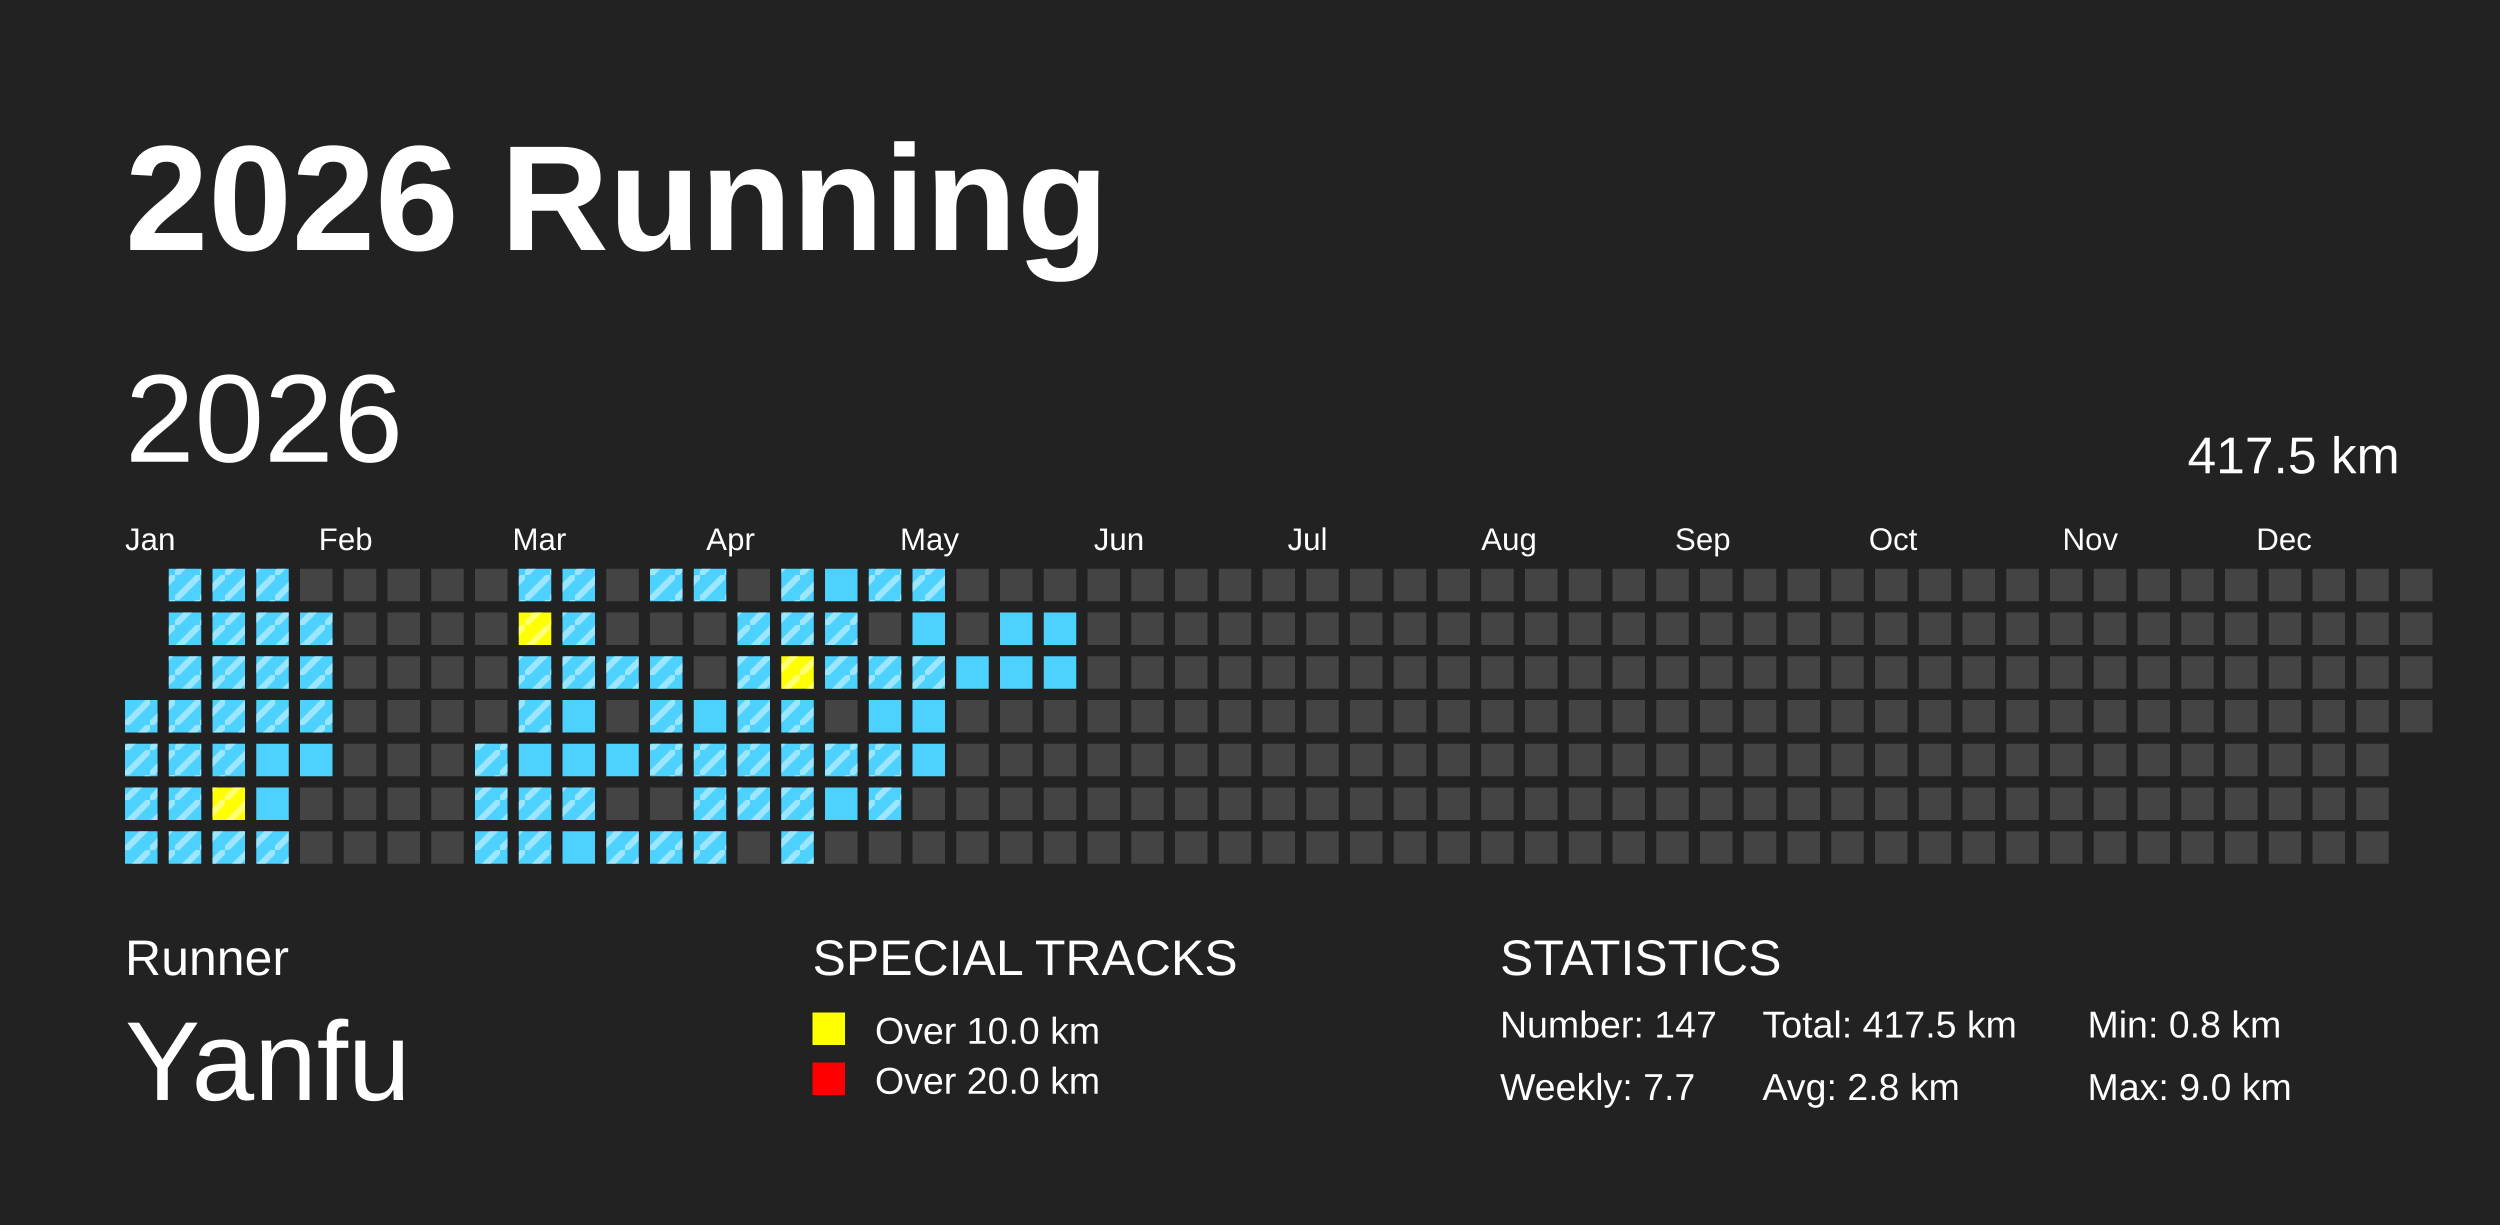
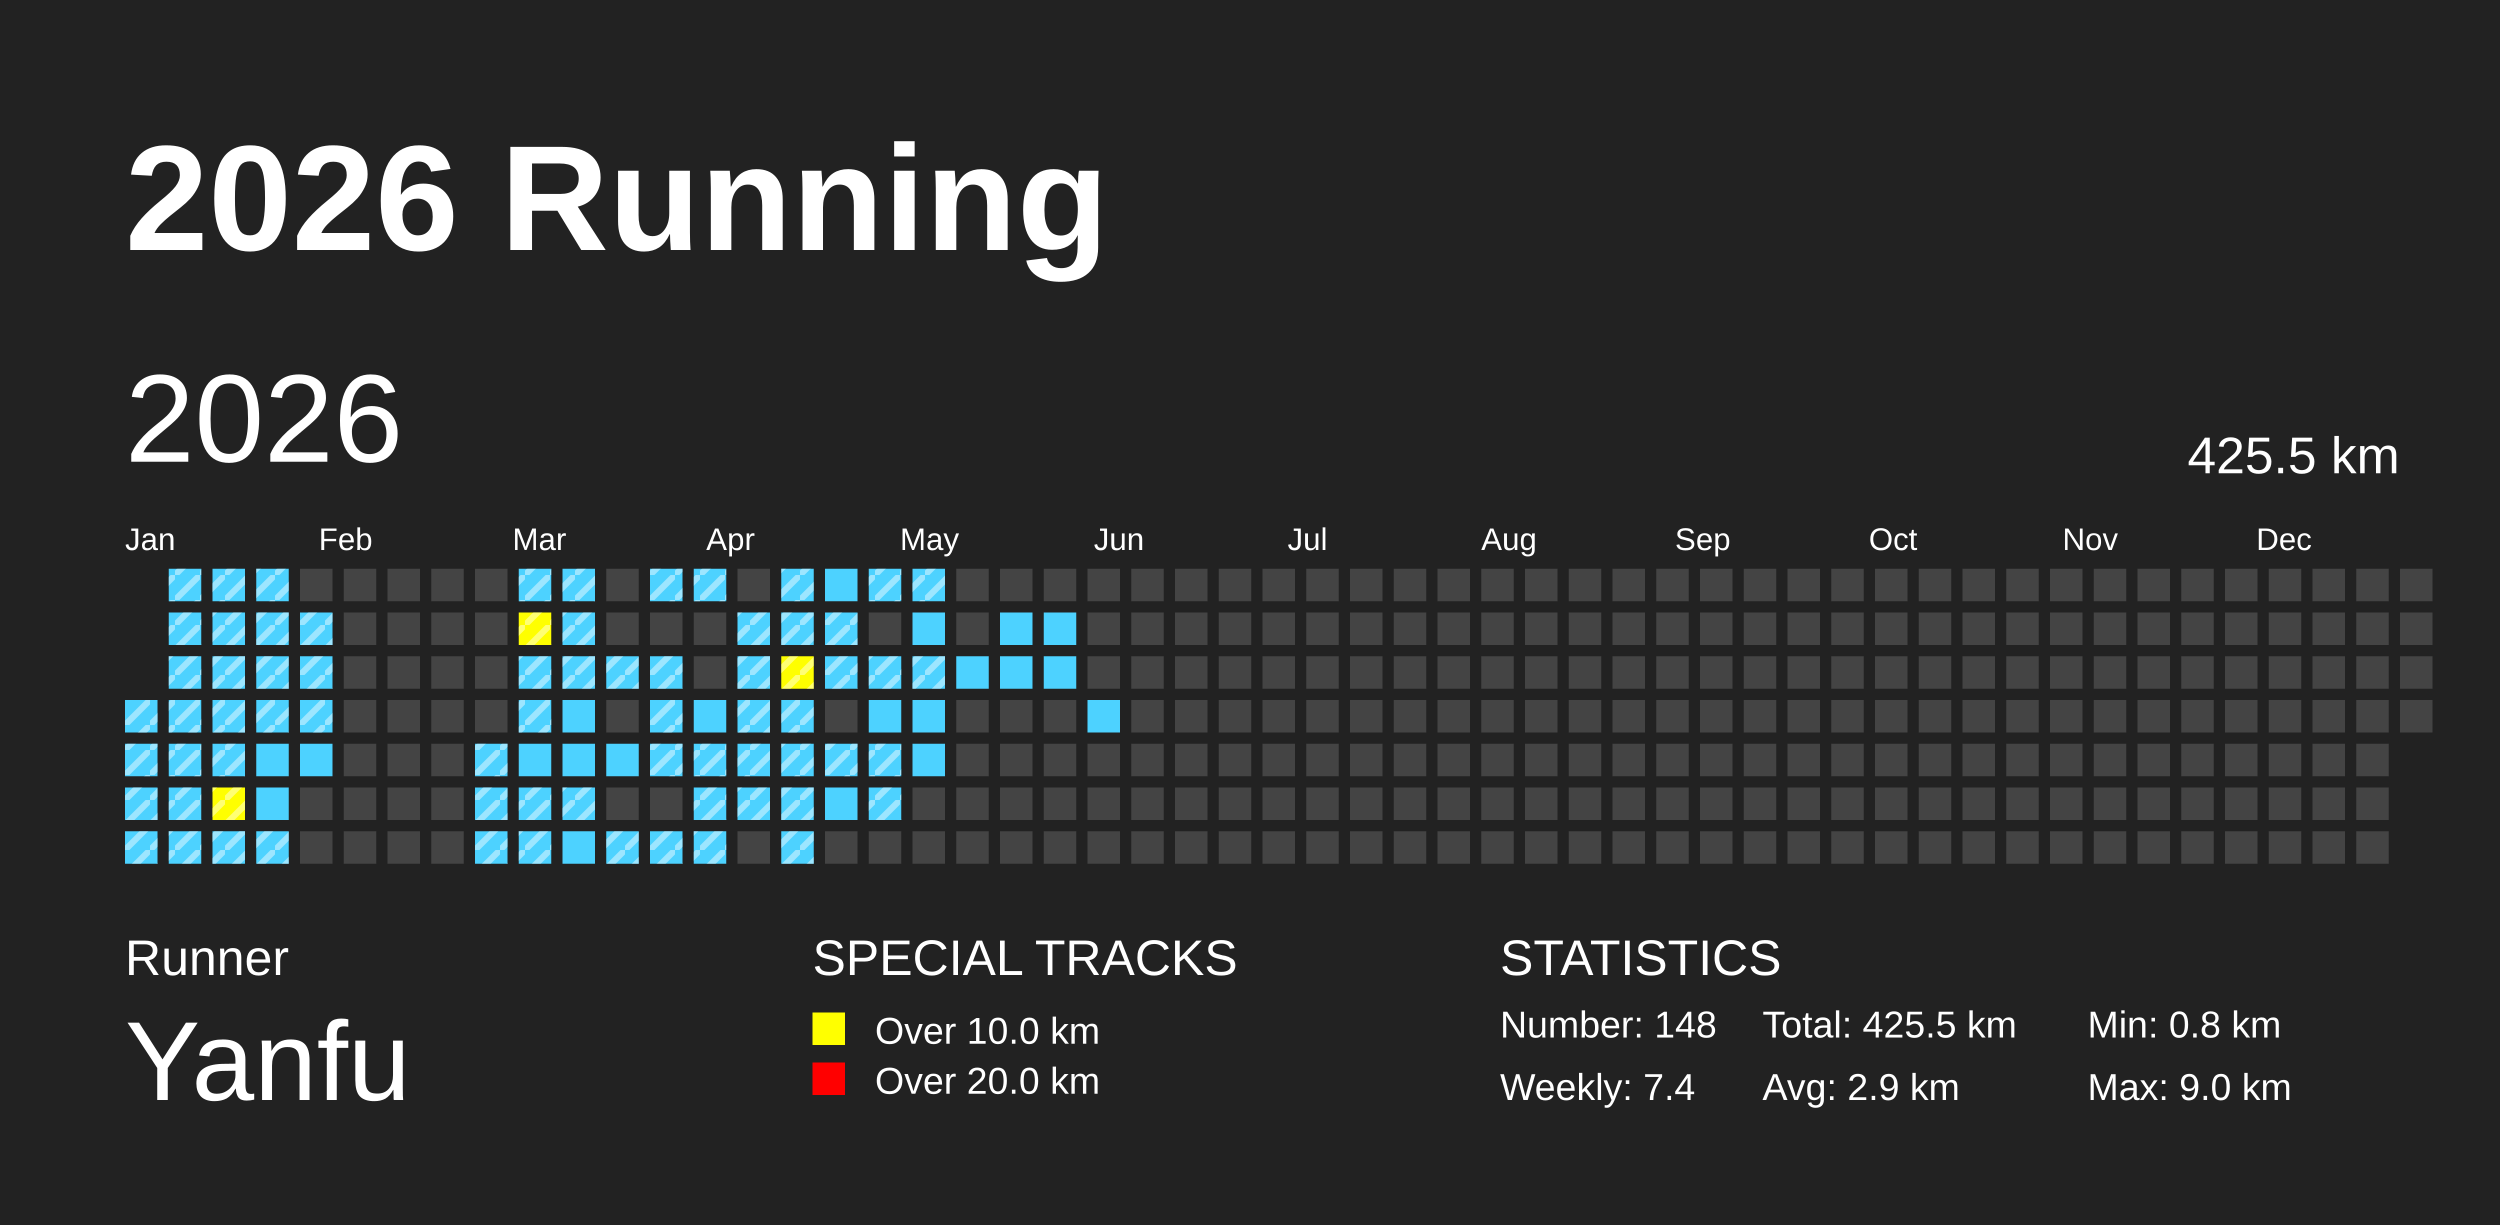
<svg xmlns="http://www.w3.org/2000/svg" baseProfile="full" height="98mm" version="1.1" viewBox="0,0,200,98" width="200mm">
  <defs>
    <pattern height="2" id="indoor-stripe" patternUnits="userSpaceOnUse" width="2">
      <line stroke="white" stroke-opacity="0.45" stroke-width="0.5" x1="0" x2="2" y1="2" y2="0" />
    </pattern>
  </defs>
  <rect fill="#222222" height="98" width="200" x="0" y="0" />
  <text fill="#FFFFFF" style="font-size:12px; font-family:Arial; font-weight:bold;" x="10" y="20">2026 Running</text>
  <text fill="#FFFFFF" style="font-size:4px; font-family:Arial" x="10" y="78">Runner</text>
  <text fill="#FFFFFF" style="font-size:9px; font-family:Arial" x="10" y="88">Yanfu</text>
  <text fill="#FFFFFF" style="font-size:4px; font-family:Arial" x="65" y="78">SPECIAL TRACKS</text>
  <rect fill="yellow" height="2.6" width="2.6" x="65" y="81" />
  <text fill="#FFFFFF" style="font-size:3px; font-family:Arial" x="70" y="83.5">Over 10.0 km</text>
  <rect fill="red" height="2.6" width="2.6" x="65" y="85" />
  <text fill="#FFFFFF" style="font-size:3px; font-family:Arial" x="70" y="87.5">Over 20.0 km</text>
  <text fill="#FFFFFF" style="font-size:4px; font-family:Arial" x="120" y="78">STATISTICS</text>
-   <text fill="#FFFFFF" style="font-size:3px; font-family:Arial" x="120" y="83">Number: 147</text>
-   <text fill="#FFFFFF" style="font-size:3px; font-family:Arial" x="120" y="88">Weekly: 7.7</text>
-   <text fill="#FFFFFF" style="font-size:3px; font-family:Arial" x="141" y="83">Total: 417.5 km</text>
-   <text fill="#FFFFFF" style="font-size:3px; font-family:Arial" x="141" y="88">Avg: 2.8 km</text>
+   <text fill="#FFFFFF" style="font-size:3px; font-family:Arial" x="120" y="83">Number: 148</text>
+   <text fill="#FFFFFF" style="font-size:3px; font-family:Arial" x="120" y="88">Weekly: 7.4</text>
+   <text fill="#FFFFFF" style="font-size:3px; font-family:Arial" x="141" y="83">Total: 425.5 km</text>
+   <text fill="#FFFFFF" style="font-size:3px; font-family:Arial" x="141" y="88">Avg: 2.9 km</text>
  <text fill="#FFFFFF" style="font-size:3px; font-family:Arial" x="167" y="83">Min: 0.8 km</text>
  <text fill="#FFFFFF" style="font-size:3px; font-family:Arial" x="167" y="88">Max: 9.0 km</text>
  <text dominant-baseline="hanging" fill="#FFFFFF" style="font-size:10.0px; font-family:Arial;" x="10" y="30">2026</text>
-   <text dominant-baseline="hanging" fill="#FFFFFF" style="font-size:4.125px; font-family:Arial;" x="175" y="35">417.5 km</text>
+   <text dominant-baseline="hanging" fill="#FFFFFF" style="font-size:4.125px; font-family:Arial;" x="175" y="35">425.5 km</text>
  <text fill="#FFFFFF" style="font-size:2.5px; font-family:Arial" x="10.0" y="44">Jan</text>
  <text fill="#FFFFFF" style="font-size:2.5px; font-family:Arial" x="25.5" y="44">Feb</text>
  <text fill="#FFFFFF" style="font-size:2.5px; font-family:Arial" x="41.0" y="44">Mar</text>
  <text fill="#FFFFFF" style="font-size:2.5px; font-family:Arial" x="56.5" y="44">Apr</text>
  <text fill="#FFFFFF" style="font-size:2.5px; font-family:Arial" x="72.0" y="44">May</text>
  <text fill="#FFFFFF" style="font-size:2.5px; font-family:Arial" x="87.5" y="44">Jun</text>
  <text fill="#FFFFFF" style="font-size:2.5px; font-family:Arial" x="103.0" y="44">Jul</text>
  <text fill="#FFFFFF" style="font-size:2.5px; font-family:Arial" x="118.5" y="44">Aug</text>
  <text fill="#FFFFFF" style="font-size:2.5px; font-family:Arial" x="134.0" y="44">Sep</text>
  <text fill="#FFFFFF" style="font-size:2.5px; font-family:Arial" x="149.5" y="44">Oct</text>
  <text fill="#FFFFFF" style="font-size:2.5px; font-family:Arial" x="165.0" y="44">Nov</text>
  <text fill="#FFFFFF" style="font-size:2.5px; font-family:Arial" x="180.5" y="44">Dec</text>
  <rect fill="#4DD2FF" height="2.6" width="2.6" x="10.0" y="56.0" />
  <rect fill="url(#indoor-stripe)" height="2.6" width="2.6" x="10.0" y="56.0" />
  <rect fill="#4DD2FF" height="2.6" width="2.6" x="10.0" y="59.5" />
  <rect fill="url(#indoor-stripe)" height="2.6" width="2.6" x="10.0" y="59.5" />
  <rect fill="#4DD2FF" height="2.6" width="2.6" x="10.0" y="63.0" />
  <rect fill="url(#indoor-stripe)" height="2.6" width="2.6" x="10.0" y="63.0" />
  <rect fill="#4DD2FF" height="2.6" width="2.6" x="10.0" y="66.5" />
  <rect fill="url(#indoor-stripe)" height="2.6" width="2.6" x="10.0" y="66.5" />
  <rect fill="#4DD2FF" height="2.6" width="2.6" x="13.5" y="45.5" />
  <rect fill="url(#indoor-stripe)" height="2.6" width="2.6" x="13.5" y="45.5" />
  <rect fill="#4DD2FF" height="2.6" width="2.6" x="13.5" y="49.0" />
  <rect fill="url(#indoor-stripe)" height="2.6" width="2.6" x="13.5" y="49.0" />
  <rect fill="#4DD2FF" height="2.6" width="2.6" x="13.5" y="52.5" />
  <rect fill="url(#indoor-stripe)" height="2.6" width="2.6" x="13.5" y="52.5" />
  <rect fill="#4DD2FF" height="2.6" width="2.6" x="13.5" y="56.0" />
  <rect fill="url(#indoor-stripe)" height="2.6" width="2.6" x="13.5" y="56.0" />
  <rect fill="#4DD2FF" height="2.6" width="2.6" x="13.5" y="59.5" />
  <rect fill="url(#indoor-stripe)" height="2.6" width="2.6" x="13.5" y="59.5" />
  <rect fill="#4DD2FF" height="2.6" width="2.6" x="13.5" y="63.0" />
  <rect fill="url(#indoor-stripe)" height="2.6" width="2.6" x="13.5" y="63.0" />
  <rect fill="#4DD2FF" height="2.6" width="2.6" x="13.5" y="66.5" />
  <rect fill="url(#indoor-stripe)" height="2.6" width="2.6" x="13.5" y="66.5" />
  <rect fill="#4DD2FF" height="2.6" width="2.6" x="17.0" y="45.5" />
  <rect fill="url(#indoor-stripe)" height="2.6" width="2.6" x="17.0" y="45.5" />
  <rect fill="#4DD2FF" height="2.6" width="2.6" x="17.0" y="49.0" />
  <rect fill="url(#indoor-stripe)" height="2.6" width="2.6" x="17.0" y="49.0" />
  <rect fill="#4DD2FF" height="2.6" width="2.6" x="17.0" y="52.5" />
  <rect fill="url(#indoor-stripe)" height="2.6" width="2.6" x="17.0" y="52.5" />
  <rect fill="#4DD2FF" height="2.6" width="2.6" x="17.0" y="56.0" />
  <rect fill="url(#indoor-stripe)" height="2.6" width="2.6" x="17.0" y="56.0" />
  <rect fill="#4DD2FF" height="2.6" width="2.6" x="17.0" y="59.5" />
  <rect fill="url(#indoor-stripe)" height="2.6" width="2.6" x="17.0" y="59.5" />
  <rect fill="yellow" height="2.6" width="2.6" x="17.0" y="63.0" />
  <rect fill="url(#indoor-stripe)" height="2.6" width="2.6" x="17.0" y="63.0" />
  <rect fill="#4DD2FF" height="2.6" width="2.6" x="17.0" y="66.5" />
  <rect fill="url(#indoor-stripe)" height="2.6" width="2.6" x="17.0" y="66.5" />
  <rect fill="#4DD2FF" height="2.6" width="2.6" x="20.5" y="45.5" />
  <rect fill="url(#indoor-stripe)" height="2.6" width="2.6" x="20.5" y="45.5" />
  <rect fill="#4DD2FF" height="2.6" width="2.6" x="20.5" y="49.0" />
  <rect fill="url(#indoor-stripe)" height="2.6" width="2.6" x="20.5" y="49.0" />
  <rect fill="#4DD2FF" height="2.6" width="2.6" x="20.5" y="52.5" />
  <rect fill="url(#indoor-stripe)" height="2.6" width="2.6" x="20.5" y="52.5" />
  <rect fill="#4DD2FF" height="2.6" width="2.6" x="20.5" y="56.0" />
  <rect fill="url(#indoor-stripe)" height="2.6" width="2.6" x="20.5" y="56.0" />
  <rect fill="#4DD2FF" height="2.6" width="2.6" x="20.5" y="59.5" />
  <rect fill="#4DD2FF" height="2.6" width="2.6" x="20.5" y="63.0" />
  <rect fill="#4DD2FF" height="2.6" width="2.6" x="20.5" y="66.5" />
  <rect fill="url(#indoor-stripe)" height="2.6" width="2.6" x="20.5" y="66.5" />
  <rect fill="#444444" height="2.6" width="2.6" x="24.0" y="45.5" />
  <rect fill="#4DD2FF" height="2.6" width="2.6" x="24.0" y="49.0" />
  <rect fill="url(#indoor-stripe)" height="2.6" width="2.6" x="24.0" y="49.0" />
  <rect fill="#4DD2FF" height="2.6" width="2.6" x="24.0" y="52.5" />
  <rect fill="url(#indoor-stripe)" height="2.6" width="2.6" x="24.0" y="52.5" />
  <rect fill="#4DD2FF" height="2.6" width="2.6" x="24.0" y="56.0" />
  <rect fill="url(#indoor-stripe)" height="2.6" width="2.6" x="24.0" y="56.0" />
  <rect fill="#4DD2FF" height="2.6" width="2.6" x="24.0" y="59.5" />
  <rect fill="#444444" height="2.6" width="2.6" x="24.0" y="63.0" />
  <rect fill="#444444" height="2.6" width="2.6" x="24.0" y="66.5" />
  <rect fill="#444444" height="2.6" width="2.6" x="27.5" y="45.5" />
  <rect fill="#444444" height="2.6" width="2.6" x="27.5" y="49.0" />
  <rect fill="#444444" height="2.6" width="2.6" x="27.5" y="52.5" />
  <rect fill="#444444" height="2.6" width="2.6" x="27.5" y="56.0" />
  <rect fill="#444444" height="2.6" width="2.6" x="27.5" y="59.5" />
  <rect fill="#444444" height="2.6" width="2.6" x="27.5" y="63.0" />
  <rect fill="#444444" height="2.6" width="2.6" x="27.5" y="66.5" />
  <rect fill="#444444" height="2.6" width="2.6" x="31.0" y="45.5" />
  <rect fill="#444444" height="2.6" width="2.6" x="31.0" y="49.0" />
  <rect fill="#444444" height="2.6" width="2.6" x="31.0" y="52.5" />
  <rect fill="#444444" height="2.6" width="2.6" x="31.0" y="56.0" />
  <rect fill="#444444" height="2.6" width="2.6" x="31.0" y="59.5" />
  <rect fill="#444444" height="2.6" width="2.6" x="31.0" y="63.0" />
  <rect fill="#444444" height="2.6" width="2.6" x="31.0" y="66.5" />
  <rect fill="#444444" height="2.6" width="2.6" x="34.5" y="45.5" />
  <rect fill="#444444" height="2.6" width="2.6" x="34.5" y="49.0" />
  <rect fill="#444444" height="2.6" width="2.6" x="34.5" y="52.5" />
  <rect fill="#444444" height="2.6" width="2.6" x="34.5" y="56.0" />
  <rect fill="#444444" height="2.6" width="2.6" x="34.5" y="59.5" />
  <rect fill="#444444" height="2.6" width="2.6" x="34.5" y="63.0" />
  <rect fill="#444444" height="2.6" width="2.6" x="34.5" y="66.5" />
  <rect fill="#444444" height="2.6" width="2.6" x="38.0" y="45.5" />
  <rect fill="#444444" height="2.6" width="2.6" x="38.0" y="49.0" />
  <rect fill="#444444" height="2.6" width="2.6" x="38.0" y="52.5" />
  <rect fill="#444444" height="2.6" width="2.6" x="38.0" y="56.0" />
  <rect fill="#4DD2FF" height="2.6" width="2.6" x="38.0" y="59.5" />
  <rect fill="url(#indoor-stripe)" height="2.6" width="2.6" x="38.0" y="59.5" />
  <rect fill="#4DD2FF" height="2.6" width="2.6" x="38.0" y="63.0" />
  <rect fill="url(#indoor-stripe)" height="2.6" width="2.6" x="38.0" y="63.0" />
  <rect fill="#4DD2FF" height="2.6" width="2.6" x="38.0" y="66.5" />
  <rect fill="url(#indoor-stripe)" height="2.6" width="2.6" x="38.0" y="66.5" />
  <rect fill="#4DD2FF" height="2.6" width="2.6" x="41.5" y="45.5" />
  <rect fill="url(#indoor-stripe)" height="2.6" width="2.6" x="41.5" y="45.5" />
  <rect fill="yellow" height="2.6" width="2.6" x="41.5" y="49.0" />
  <rect fill="url(#indoor-stripe)" height="2.6" width="2.6" x="41.5" y="49.0" />
  <rect fill="#4DD2FF" height="2.6" width="2.6" x="41.5" y="52.5" />
  <rect fill="url(#indoor-stripe)" height="2.6" width="2.6" x="41.5" y="52.5" />
  <rect fill="#4DD2FF" height="2.6" width="2.6" x="41.5" y="56.0" />
  <rect fill="url(#indoor-stripe)" height="2.6" width="2.6" x="41.5" y="56.0" />
  <rect fill="#4DD2FF" height="2.6" width="2.6" x="41.5" y="59.5" />
  <rect fill="#4DD2FF" height="2.6" width="2.6" x="41.5" y="63.0" />
  <rect fill="url(#indoor-stripe)" height="2.6" width="2.6" x="41.5" y="63.0" />
  <rect fill="#4DD2FF" height="2.6" width="2.6" x="41.5" y="66.5" />
  <rect fill="url(#indoor-stripe)" height="2.6" width="2.6" x="41.5" y="66.5" />
  <rect fill="#4DD2FF" height="2.6" width="2.6" x="45.0" y="45.5" />
  <rect fill="url(#indoor-stripe)" height="2.6" width="2.6" x="45.0" y="45.5" />
  <rect fill="#4DD2FF" height="2.6" width="2.6" x="45.0" y="49.0" />
  <rect fill="url(#indoor-stripe)" height="2.6" width="2.6" x="45.0" y="49.0" />
  <rect fill="#4DD2FF" height="2.6" width="2.6" x="45.0" y="52.5" />
  <rect fill="url(#indoor-stripe)" height="2.6" width="2.6" x="45.0" y="52.5" />
  <rect fill="#4DD2FF" height="2.6" width="2.6" x="45.0" y="56.0" />
  <rect fill="#4DD2FF" height="2.6" width="2.6" x="45.0" y="59.5" />
  <rect fill="#4DD2FF" height="2.6" width="2.6" x="45.0" y="63.0" />
  <rect fill="url(#indoor-stripe)" height="2.6" width="2.6" x="45.0" y="63.0" />
  <rect fill="#4DD2FF" height="2.6" width="2.6" x="45.0" y="66.5" />
  <rect fill="#444444" height="2.6" width="2.6" x="48.5" y="45.5" />
  <rect fill="#444444" height="2.6" width="2.6" x="48.5" y="49.0" />
  <rect fill="#4DD2FF" height="2.6" width="2.6" x="48.5" y="52.5" />
  <rect fill="url(#indoor-stripe)" height="2.6" width="2.6" x="48.5" y="52.5" />
  <rect fill="#444444" height="2.6" width="2.6" x="48.5" y="56.0" />
  <rect fill="#4DD2FF" height="2.6" width="2.6" x="48.5" y="59.5" />
  <rect fill="#444444" height="2.6" width="2.6" x="48.5" y="63.0" />
  <rect fill="#4DD2FF" height="2.6" width="2.6" x="48.5" y="66.5" />
  <rect fill="url(#indoor-stripe)" height="2.6" width="2.6" x="48.5" y="66.5" />
  <rect fill="#4DD2FF" height="2.6" width="2.6" x="52.0" y="45.5" />
  <rect fill="url(#indoor-stripe)" height="2.6" width="2.6" x="52.0" y="45.5" />
  <rect fill="#444444" height="2.6" width="2.6" x="52.0" y="49.0" />
  <rect fill="#4DD2FF" height="2.6" width="2.6" x="52.0" y="52.5" />
  <rect fill="url(#indoor-stripe)" height="2.6" width="2.6" x="52.0" y="52.5" />
  <rect fill="#4DD2FF" height="2.6" width="2.6" x="52.0" y="56.0" />
  <rect fill="url(#indoor-stripe)" height="2.6" width="2.6" x="52.0" y="56.0" />
  <rect fill="#4DD2FF" height="2.6" width="2.6" x="52.0" y="59.5" />
  <rect fill="url(#indoor-stripe)" height="2.6" width="2.6" x="52.0" y="59.5" />
  <rect fill="#444444" height="2.6" width="2.6" x="52.0" y="63.0" />
  <rect fill="#4DD2FF" height="2.6" width="2.6" x="52.0" y="66.5" />
  <rect fill="url(#indoor-stripe)" height="2.6" width="2.6" x="52.0" y="66.5" />
  <rect fill="#4DD2FF" height="2.6" width="2.6" x="55.5" y="45.5" />
  <rect fill="url(#indoor-stripe)" height="2.6" width="2.6" x="55.5" y="45.5" />
  <rect fill="#444444" height="2.6" width="2.6" x="55.5" y="49.0" />
  <rect fill="#444444" height="2.6" width="2.6" x="55.5" y="52.5" />
  <rect fill="#4DD2FF" height="2.6" width="2.6" x="55.5" y="56.0" />
  <rect fill="#4DD2FF" height="2.6" width="2.6" x="55.5" y="59.5" />
  <rect fill="url(#indoor-stripe)" height="2.6" width="2.6" x="55.5" y="59.5" />
  <rect fill="#4DD2FF" height="2.6" width="2.6" x="55.5" y="63.0" />
  <rect fill="url(#indoor-stripe)" height="2.6" width="2.6" x="55.5" y="63.0" />
  <rect fill="#4DD2FF" height="2.6" width="2.6" x="55.5" y="66.5" />
  <rect fill="url(#indoor-stripe)" height="2.6" width="2.6" x="55.5" y="66.5" />
  <rect fill="#444444" height="2.6" width="2.6" x="59.0" y="45.5" />
  <rect fill="#4DD2FF" height="2.6" width="2.6" x="59.0" y="49.0" />
  <rect fill="url(#indoor-stripe)" height="2.6" width="2.6" x="59.0" y="49.0" />
  <rect fill="#4DD2FF" height="2.6" width="2.6" x="59.0" y="52.5" />
  <rect fill="url(#indoor-stripe)" height="2.6" width="2.6" x="59.0" y="52.5" />
  <rect fill="#4DD2FF" height="2.6" width="2.6" x="59.0" y="56.0" />
  <rect fill="url(#indoor-stripe)" height="2.6" width="2.6" x="59.0" y="56.0" />
  <rect fill="#4DD2FF" height="2.6" width="2.6" x="59.0" y="59.5" />
  <rect fill="url(#indoor-stripe)" height="2.6" width="2.6" x="59.0" y="59.5" />
  <rect fill="#4DD2FF" height="2.6" width="2.6" x="59.0" y="63.0" />
  <rect fill="url(#indoor-stripe)" height="2.6" width="2.6" x="59.0" y="63.0" />
  <rect fill="#444444" height="2.6" width="2.6" x="59.0" y="66.5" />
  <rect fill="#4DD2FF" height="2.6" width="2.6" x="62.5" y="45.5" />
  <rect fill="url(#indoor-stripe)" height="2.6" width="2.6" x="62.5" y="45.5" />
  <rect fill="#4DD2FF" height="2.6" width="2.6" x="62.5" y="49.0" />
  <rect fill="url(#indoor-stripe)" height="2.6" width="2.6" x="62.5" y="49.0" />
  <rect fill="yellow" height="2.6" width="2.6" x="62.5" y="52.5" />
  <rect fill="url(#indoor-stripe)" height="2.6" width="2.6" x="62.5" y="52.5" />
  <rect fill="#4DD2FF" height="2.6" width="2.6" x="62.5" y="56.0" />
  <rect fill="url(#indoor-stripe)" height="2.6" width="2.6" x="62.5" y="56.0" />
  <rect fill="#4DD2FF" height="2.6" width="2.6" x="62.5" y="59.5" />
  <rect fill="url(#indoor-stripe)" height="2.6" width="2.6" x="62.5" y="59.5" />
  <rect fill="#4DD2FF" height="2.6" width="2.6" x="62.5" y="63.0" />
  <rect fill="url(#indoor-stripe)" height="2.6" width="2.6" x="62.5" y="63.0" />
  <rect fill="#4DD2FF" height="2.6" width="2.6" x="62.5" y="66.5" />
  <rect fill="url(#indoor-stripe)" height="2.6" width="2.6" x="62.5" y="66.5" />
  <rect fill="#4DD2FF" height="2.6" width="2.6" x="66.0" y="45.5" />
  <rect fill="#4DD2FF" height="2.6" width="2.6" x="66.0" y="49.0" />
  <rect fill="url(#indoor-stripe)" height="2.6" width="2.6" x="66.0" y="49.0" />
  <rect fill="#4DD2FF" height="2.6" width="2.6" x="66.0" y="52.5" />
  <rect fill="url(#indoor-stripe)" height="2.6" width="2.6" x="66.0" y="52.5" />
  <rect fill="#444444" height="2.6" width="2.6" x="66.0" y="56.0" />
  <rect fill="#4DD2FF" height="2.6" width="2.6" x="66.0" y="59.5" />
  <rect fill="url(#indoor-stripe)" height="2.6" width="2.6" x="66.0" y="59.5" />
  <rect fill="#4DD2FF" height="2.6" width="2.6" x="66.0" y="63.0" />
  <rect fill="#444444" height="2.6" width="2.6" x="66.0" y="66.5" />
  <rect fill="#4DD2FF" height="2.6" width="2.6" x="69.5" y="45.5" />
  <rect fill="url(#indoor-stripe)" height="2.6" width="2.6" x="69.5" y="45.5" />
  <rect fill="#444444" height="2.6" width="2.6" x="69.5" y="49.0" />
  <rect fill="#4DD2FF" height="2.6" width="2.6" x="69.5" y="52.5" />
  <rect fill="url(#indoor-stripe)" height="2.6" width="2.6" x="69.5" y="52.5" />
  <rect fill="#4DD2FF" height="2.6" width="2.6" x="69.5" y="56.0" />
  <rect fill="#4DD2FF" height="2.6" width="2.6" x="69.5" y="59.5" />
  <rect fill="url(#indoor-stripe)" height="2.6" width="2.6" x="69.5" y="59.5" />
  <rect fill="#4DD2FF" height="2.6" width="2.6" x="69.5" y="63.0" />
  <rect fill="url(#indoor-stripe)" height="2.6" width="2.6" x="69.5" y="63.0" />
  <rect fill="#444444" height="2.6" width="2.6" x="69.5" y="66.5" />
  <rect fill="#4DD2FF" height="2.6" width="2.6" x="73.0" y="45.5" />
  <rect fill="url(#indoor-stripe)" height="2.6" width="2.6" x="73.0" y="45.5" />
  <rect fill="#4DD2FF" height="2.6" width="2.6" x="73.0" y="49.0" />
  <rect fill="#4DD2FF" height="2.6" width="2.6" x="73.0" y="52.5" />
  <rect fill="url(#indoor-stripe)" height="2.6" width="2.6" x="73.0" y="52.5" />
  <rect fill="#4DD2FF" height="2.6" width="2.6" x="73.0" y="56.0" />
  <rect fill="#4DD2FF" height="2.6" width="2.6" x="73.0" y="59.5" />
  <rect fill="#444444" height="2.6" width="2.6" x="73.0" y="63.0" />
  <rect fill="#444444" height="2.6" width="2.6" x="73.0" y="66.5" />
  <rect fill="#444444" height="2.6" width="2.6" x="76.5" y="45.5" />
  <rect fill="#444444" height="2.6" width="2.6" x="76.5" y="49.0" />
  <rect fill="#4DD2FF" height="2.6" width="2.6" x="76.5" y="52.5" />
  <rect fill="#444444" height="2.6" width="2.6" x="76.5" y="56.0" />
  <rect fill="#444444" height="2.6" width="2.6" x="76.5" y="59.5" />
  <rect fill="#444444" height="2.6" width="2.6" x="76.5" y="63.0" />
  <rect fill="#444444" height="2.6" width="2.6" x="76.5" y="66.5" />
  <rect fill="#444444" height="2.6" width="2.6" x="80.0" y="45.5" />
  <rect fill="#4DD2FF" height="2.6" width="2.6" x="80.0" y="49.0" />
  <rect fill="#4DD2FF" height="2.6" width="2.6" x="80.0" y="52.5" />
  <rect fill="#444444" height="2.6" width="2.6" x="80.0" y="56.0" />
  <rect fill="#444444" height="2.6" width="2.6" x="80.0" y="59.5" />
  <rect fill="#444444" height="2.6" width="2.6" x="80.0" y="63.0" />
  <rect fill="#444444" height="2.6" width="2.6" x="80.0" y="66.5" />
  <rect fill="#444444" height="2.6" width="2.6" x="83.5" y="45.5" />
  <rect fill="#4DD2FF" height="2.6" width="2.6" x="83.5" y="49.0" />
  <rect fill="#4DD2FF" height="2.6" width="2.6" x="83.5" y="52.5" />
  <rect fill="#444444" height="2.6" width="2.6" x="83.5" y="56.0" />
  <rect fill="#444444" height="2.6" width="2.6" x="83.5" y="59.5" />
  <rect fill="#444444" height="2.6" width="2.6" x="83.5" y="63.0" />
  <rect fill="#444444" height="2.6" width="2.6" x="83.5" y="66.5" />
  <rect fill="#444444" height="2.6" width="2.6" x="87.0" y="45.5" />
  <rect fill="#444444" height="2.6" width="2.6" x="87.0" y="49.0" />
  <rect fill="#444444" height="2.6" width="2.6" x="87.0" y="52.5" />
-   <rect fill="#444444" height="2.6" width="2.6" x="87.0" y="56.0" />
+   <rect fill="#4DD2FF" height="2.6" width="2.6" x="87.0" y="56.0" />
  <rect fill="#444444" height="2.6" width="2.6" x="87.0" y="59.5" />
  <rect fill="#444444" height="2.6" width="2.6" x="87.0" y="63.0" />
  <rect fill="#444444" height="2.6" width="2.6" x="87.0" y="66.5" />
  <rect fill="#444444" height="2.6" width="2.6" x="90.5" y="45.5" />
  <rect fill="#444444" height="2.6" width="2.6" x="90.5" y="49.0" />
  <rect fill="#444444" height="2.6" width="2.6" x="90.5" y="52.5" />
  <rect fill="#444444" height="2.6" width="2.6" x="90.5" y="56.0" />
  <rect fill="#444444" height="2.6" width="2.6" x="90.5" y="59.5" />
  <rect fill="#444444" height="2.6" width="2.6" x="90.5" y="63.0" />
  <rect fill="#444444" height="2.6" width="2.6" x="90.5" y="66.5" />
  <rect fill="#444444" height="2.6" width="2.6" x="94.0" y="45.5" />
  <rect fill="#444444" height="2.6" width="2.6" x="94.0" y="49.0" />
  <rect fill="#444444" height="2.6" width="2.6" x="94.0" y="52.5" />
  <rect fill="#444444" height="2.6" width="2.6" x="94.0" y="56.0" />
  <rect fill="#444444" height="2.6" width="2.6" x="94.0" y="59.5" />
  <rect fill="#444444" height="2.6" width="2.6" x="94.0" y="63.0" />
  <rect fill="#444444" height="2.6" width="2.6" x="94.0" y="66.5" />
  <rect fill="#444444" height="2.6" width="2.6" x="97.5" y="45.5" />
  <rect fill="#444444" height="2.6" width="2.6" x="97.5" y="49.0" />
  <rect fill="#444444" height="2.6" width="2.6" x="97.5" y="52.5" />
  <rect fill="#444444" height="2.6" width="2.6" x="97.5" y="56.0" />
  <rect fill="#444444" height="2.6" width="2.6" x="97.5" y="59.5" />
  <rect fill="#444444" height="2.6" width="2.6" x="97.5" y="63.0" />
  <rect fill="#444444" height="2.6" width="2.6" x="97.5" y="66.5" />
  <rect fill="#444444" height="2.6" width="2.6" x="101.0" y="45.5" />
  <rect fill="#444444" height="2.6" width="2.6" x="101.0" y="49.0" />
  <rect fill="#444444" height="2.6" width="2.6" x="101.0" y="52.5" />
  <rect fill="#444444" height="2.6" width="2.6" x="101.0" y="56.0" />
  <rect fill="#444444" height="2.6" width="2.6" x="101.0" y="59.5" />
  <rect fill="#444444" height="2.6" width="2.6" x="101.0" y="63.0" />
  <rect fill="#444444" height="2.6" width="2.6" x="101.0" y="66.5" />
  <rect fill="#444444" height="2.6" width="2.6" x="104.5" y="45.5" />
  <rect fill="#444444" height="2.6" width="2.6" x="104.5" y="49.0" />
  <rect fill="#444444" height="2.6" width="2.6" x="104.5" y="52.5" />
  <rect fill="#444444" height="2.6" width="2.6" x="104.5" y="56.0" />
  <rect fill="#444444" height="2.6" width="2.6" x="104.5" y="59.5" />
  <rect fill="#444444" height="2.6" width="2.6" x="104.5" y="63.0" />
  <rect fill="#444444" height="2.6" width="2.6" x="104.5" y="66.5" />
  <rect fill="#444444" height="2.6" width="2.6" x="108.0" y="45.5" />
  <rect fill="#444444" height="2.6" width="2.6" x="108.0" y="49.0" />
  <rect fill="#444444" height="2.6" width="2.6" x="108.0" y="52.5" />
  <rect fill="#444444" height="2.6" width="2.6" x="108.0" y="56.0" />
  <rect fill="#444444" height="2.6" width="2.6" x="108.0" y="59.5" />
  <rect fill="#444444" height="2.6" width="2.6" x="108.0" y="63.0" />
  <rect fill="#444444" height="2.6" width="2.6" x="108.0" y="66.5" />
  <rect fill="#444444" height="2.6" width="2.6" x="111.5" y="45.5" />
  <rect fill="#444444" height="2.6" width="2.6" x="111.5" y="49.0" />
  <rect fill="#444444" height="2.6" width="2.6" x="111.5" y="52.5" />
  <rect fill="#444444" height="2.6" width="2.6" x="111.5" y="56.0" />
  <rect fill="#444444" height="2.6" width="2.6" x="111.5" y="59.5" />
  <rect fill="#444444" height="2.6" width="2.6" x="111.5" y="63.0" />
  <rect fill="#444444" height="2.6" width="2.6" x="111.5" y="66.5" />
  <rect fill="#444444" height="2.6" width="2.6" x="115.0" y="45.5" />
  <rect fill="#444444" height="2.6" width="2.6" x="115.0" y="49.0" />
  <rect fill="#444444" height="2.6" width="2.6" x="115.0" y="52.5" />
  <rect fill="#444444" height="2.6" width="2.6" x="115.0" y="56.0" />
  <rect fill="#444444" height="2.6" width="2.6" x="115.0" y="59.5" />
  <rect fill="#444444" height="2.6" width="2.6" x="115.0" y="63.0" />
  <rect fill="#444444" height="2.6" width="2.6" x="115.0" y="66.5" />
  <rect fill="#444444" height="2.6" width="2.6" x="118.5" y="45.5" />
  <rect fill="#444444" height="2.6" width="2.6" x="118.5" y="49.0" />
  <rect fill="#444444" height="2.6" width="2.6" x="118.5" y="52.5" />
  <rect fill="#444444" height="2.6" width="2.6" x="118.5" y="56.0" />
  <rect fill="#444444" height="2.6" width="2.6" x="118.5" y="59.5" />
  <rect fill="#444444" height="2.6" width="2.6" x="118.5" y="63.0" />
  <rect fill="#444444" height="2.6" width="2.6" x="118.5" y="66.5" />
  <rect fill="#444444" height="2.6" width="2.6" x="122.0" y="45.5" />
  <rect fill="#444444" height="2.6" width="2.6" x="122.0" y="49.0" />
  <rect fill="#444444" height="2.6" width="2.6" x="122.0" y="52.5" />
  <rect fill="#444444" height="2.6" width="2.6" x="122.0" y="56.0" />
  <rect fill="#444444" height="2.6" width="2.6" x="122.0" y="59.5" />
  <rect fill="#444444" height="2.6" width="2.6" x="122.0" y="63.0" />
  <rect fill="#444444" height="2.6" width="2.6" x="122.0" y="66.5" />
  <rect fill="#444444" height="2.6" width="2.6" x="125.5" y="45.5" />
  <rect fill="#444444" height="2.6" width="2.6" x="125.5" y="49.0" />
  <rect fill="#444444" height="2.6" width="2.6" x="125.5" y="52.5" />
  <rect fill="#444444" height="2.6" width="2.6" x="125.5" y="56.0" />
  <rect fill="#444444" height="2.6" width="2.6" x="125.5" y="59.5" />
  <rect fill="#444444" height="2.6" width="2.6" x="125.5" y="63.0" />
  <rect fill="#444444" height="2.6" width="2.6" x="125.5" y="66.5" />
  <rect fill="#444444" height="2.6" width="2.6" x="129.0" y="45.5" />
  <rect fill="#444444" height="2.6" width="2.6" x="129.0" y="49.0" />
  <rect fill="#444444" height="2.6" width="2.6" x="129.0" y="52.5" />
  <rect fill="#444444" height="2.6" width="2.6" x="129.0" y="56.0" />
  <rect fill="#444444" height="2.6" width="2.6" x="129.0" y="59.5" />
  <rect fill="#444444" height="2.6" width="2.6" x="129.0" y="63.0" />
  <rect fill="#444444" height="2.6" width="2.6" x="129.0" y="66.5" />
  <rect fill="#444444" height="2.6" width="2.6" x="132.5" y="45.5" />
  <rect fill="#444444" height="2.6" width="2.6" x="132.5" y="49.0" />
  <rect fill="#444444" height="2.6" width="2.6" x="132.5" y="52.5" />
  <rect fill="#444444" height="2.6" width="2.6" x="132.5" y="56.0" />
  <rect fill="#444444" height="2.6" width="2.6" x="132.5" y="59.5" />
  <rect fill="#444444" height="2.6" width="2.6" x="132.5" y="63.0" />
  <rect fill="#444444" height="2.6" width="2.6" x="132.5" y="66.5" />
  <rect fill="#444444" height="2.6" width="2.6" x="136.0" y="45.5" />
  <rect fill="#444444" height="2.6" width="2.6" x="136.0" y="49.0" />
  <rect fill="#444444" height="2.6" width="2.6" x="136.0" y="52.5" />
  <rect fill="#444444" height="2.6" width="2.6" x="136.0" y="56.0" />
  <rect fill="#444444" height="2.6" width="2.6" x="136.0" y="59.5" />
  <rect fill="#444444" height="2.6" width="2.6" x="136.0" y="63.0" />
  <rect fill="#444444" height="2.6" width="2.6" x="136.0" y="66.5" />
  <rect fill="#444444" height="2.6" width="2.6" x="139.5" y="45.5" />
  <rect fill="#444444" height="2.6" width="2.6" x="139.5" y="49.0" />
  <rect fill="#444444" height="2.6" width="2.6" x="139.5" y="52.5" />
  <rect fill="#444444" height="2.6" width="2.6" x="139.5" y="56.0" />
  <rect fill="#444444" height="2.6" width="2.6" x="139.5" y="59.5" />
  <rect fill="#444444" height="2.6" width="2.6" x="139.5" y="63.0" />
  <rect fill="#444444" height="2.6" width="2.6" x="139.5" y="66.5" />
  <rect fill="#444444" height="2.6" width="2.6" x="143.0" y="45.5" />
  <rect fill="#444444" height="2.6" width="2.6" x="143.0" y="49.0" />
  <rect fill="#444444" height="2.6" width="2.6" x="143.0" y="52.5" />
  <rect fill="#444444" height="2.6" width="2.6" x="143.0" y="56.0" />
  <rect fill="#444444" height="2.6" width="2.6" x="143.0" y="59.5" />
  <rect fill="#444444" height="2.6" width="2.6" x="143.0" y="63.0" />
  <rect fill="#444444" height="2.6" width="2.6" x="143.0" y="66.5" />
  <rect fill="#444444" height="2.6" width="2.6" x="146.5" y="45.5" />
  <rect fill="#444444" height="2.6" width="2.6" x="146.5" y="49.0" />
  <rect fill="#444444" height="2.6" width="2.6" x="146.5" y="52.5" />
  <rect fill="#444444" height="2.6" width="2.6" x="146.5" y="56.0" />
  <rect fill="#444444" height="2.6" width="2.6" x="146.5" y="59.5" />
  <rect fill="#444444" height="2.6" width="2.6" x="146.5" y="63.0" />
  <rect fill="#444444" height="2.6" width="2.6" x="146.5" y="66.5" />
  <rect fill="#444444" height="2.6" width="2.6" x="150.0" y="45.5" />
  <rect fill="#444444" height="2.6" width="2.6" x="150.0" y="49.0" />
  <rect fill="#444444" height="2.6" width="2.6" x="150.0" y="52.5" />
  <rect fill="#444444" height="2.6" width="2.6" x="150.0" y="56.0" />
  <rect fill="#444444" height="2.6" width="2.6" x="150.0" y="59.5" />
  <rect fill="#444444" height="2.6" width="2.6" x="150.0" y="63.0" />
  <rect fill="#444444" height="2.6" width="2.6" x="150.0" y="66.5" />
  <rect fill="#444444" height="2.6" width="2.6" x="153.5" y="45.5" />
  <rect fill="#444444" height="2.6" width="2.6" x="153.5" y="49.0" />
  <rect fill="#444444" height="2.6" width="2.6" x="153.5" y="52.5" />
  <rect fill="#444444" height="2.6" width="2.6" x="153.5" y="56.0" />
  <rect fill="#444444" height="2.6" width="2.6" x="153.5" y="59.5" />
  <rect fill="#444444" height="2.6" width="2.6" x="153.5" y="63.0" />
  <rect fill="#444444" height="2.6" width="2.6" x="153.5" y="66.5" />
  <rect fill="#444444" height="2.6" width="2.6" x="157.0" y="45.5" />
  <rect fill="#444444" height="2.6" width="2.6" x="157.0" y="49.0" />
  <rect fill="#444444" height="2.6" width="2.6" x="157.0" y="52.5" />
  <rect fill="#444444" height="2.6" width="2.6" x="157.0" y="56.0" />
  <rect fill="#444444" height="2.6" width="2.6" x="157.0" y="59.5" />
  <rect fill="#444444" height="2.6" width="2.6" x="157.0" y="63.0" />
  <rect fill="#444444" height="2.6" width="2.6" x="157.0" y="66.5" />
  <rect fill="#444444" height="2.6" width="2.6" x="160.5" y="45.5" />
  <rect fill="#444444" height="2.6" width="2.6" x="160.5" y="49.0" />
  <rect fill="#444444" height="2.6" width="2.6" x="160.5" y="52.5" />
  <rect fill="#444444" height="2.6" width="2.6" x="160.5" y="56.0" />
  <rect fill="#444444" height="2.6" width="2.6" x="160.5" y="59.5" />
  <rect fill="#444444" height="2.6" width="2.6" x="160.5" y="63.0" />
  <rect fill="#444444" height="2.6" width="2.6" x="160.5" y="66.5" />
  <rect fill="#444444" height="2.6" width="2.6" x="164.0" y="45.5" />
  <rect fill="#444444" height="2.6" width="2.6" x="164.0" y="49.0" />
  <rect fill="#444444" height="2.6" width="2.6" x="164.0" y="52.5" />
  <rect fill="#444444" height="2.6" width="2.6" x="164.0" y="56.0" />
  <rect fill="#444444" height="2.6" width="2.6" x="164.0" y="59.5" />
  <rect fill="#444444" height="2.6" width="2.6" x="164.0" y="63.0" />
  <rect fill="#444444" height="2.6" width="2.6" x="164.0" y="66.5" />
  <rect fill="#444444" height="2.6" width="2.6" x="167.5" y="45.5" />
  <rect fill="#444444" height="2.6" width="2.6" x="167.5" y="49.0" />
  <rect fill="#444444" height="2.6" width="2.6" x="167.5" y="52.5" />
  <rect fill="#444444" height="2.6" width="2.6" x="167.5" y="56.0" />
  <rect fill="#444444" height="2.6" width="2.6" x="167.5" y="59.5" />
  <rect fill="#444444" height="2.6" width="2.6" x="167.5" y="63.0" />
  <rect fill="#444444" height="2.6" width="2.6" x="167.5" y="66.5" />
  <rect fill="#444444" height="2.6" width="2.6" x="171.0" y="45.5" />
  <rect fill="#444444" height="2.6" width="2.6" x="171.0" y="49.0" />
  <rect fill="#444444" height="2.6" width="2.6" x="171.0" y="52.5" />
  <rect fill="#444444" height="2.6" width="2.6" x="171.0" y="56.0" />
  <rect fill="#444444" height="2.6" width="2.6" x="171.0" y="59.5" />
  <rect fill="#444444" height="2.6" width="2.6" x="171.0" y="63.0" />
  <rect fill="#444444" height="2.6" width="2.6" x="171.0" y="66.5" />
  <rect fill="#444444" height="2.6" width="2.6" x="174.5" y="45.5" />
  <rect fill="#444444" height="2.6" width="2.6" x="174.5" y="49.0" />
  <rect fill="#444444" height="2.6" width="2.6" x="174.5" y="52.5" />
  <rect fill="#444444" height="2.6" width="2.6" x="174.5" y="56.0" />
  <rect fill="#444444" height="2.6" width="2.6" x="174.5" y="59.5" />
  <rect fill="#444444" height="2.6" width="2.6" x="174.5" y="63.0" />
  <rect fill="#444444" height="2.6" width="2.6" x="174.5" y="66.5" />
  <rect fill="#444444" height="2.6" width="2.6" x="178.0" y="45.5" />
  <rect fill="#444444" height="2.6" width="2.6" x="178.0" y="49.0" />
  <rect fill="#444444" height="2.6" width="2.6" x="178.0" y="52.5" />
  <rect fill="#444444" height="2.6" width="2.6" x="178.0" y="56.0" />
  <rect fill="#444444" height="2.6" width="2.6" x="178.0" y="59.5" />
  <rect fill="#444444" height="2.6" width="2.6" x="178.0" y="63.0" />
  <rect fill="#444444" height="2.6" width="2.6" x="178.0" y="66.5" />
  <rect fill="#444444" height="2.6" width="2.6" x="181.5" y="45.5" />
  <rect fill="#444444" height="2.6" width="2.6" x="181.5" y="49.0" />
  <rect fill="#444444" height="2.6" width="2.6" x="181.5" y="52.5" />
  <rect fill="#444444" height="2.6" width="2.6" x="181.5" y="56.0" />
  <rect fill="#444444" height="2.6" width="2.6" x="181.5" y="59.5" />
  <rect fill="#444444" height="2.6" width="2.6" x="181.5" y="63.0" />
  <rect fill="#444444" height="2.6" width="2.6" x="181.5" y="66.5" />
  <rect fill="#444444" height="2.6" width="2.6" x="185.0" y="45.5" />
  <rect fill="#444444" height="2.6" width="2.6" x="185.0" y="49.0" />
  <rect fill="#444444" height="2.6" width="2.6" x="185.0" y="52.5" />
  <rect fill="#444444" height="2.6" width="2.6" x="185.0" y="56.0" />
  <rect fill="#444444" height="2.6" width="2.6" x="185.0" y="59.5" />
  <rect fill="#444444" height="2.6" width="2.6" x="185.0" y="63.0" />
  <rect fill="#444444" height="2.6" width="2.6" x="185.0" y="66.5" />
  <rect fill="#444444" height="2.6" width="2.6" x="188.5" y="45.5" />
  <rect fill="#444444" height="2.6" width="2.6" x="188.5" y="49.0" />
  <rect fill="#444444" height="2.6" width="2.6" x="188.5" y="52.5" />
  <rect fill="#444444" height="2.6" width="2.6" x="188.5" y="56.0" />
  <rect fill="#444444" height="2.6" width="2.6" x="188.5" y="59.5" />
  <rect fill="#444444" height="2.6" width="2.6" x="188.5" y="63.0" />
  <rect fill="#444444" height="2.6" width="2.6" x="188.5" y="66.5" />
  <rect fill="#444444" height="2.6" width="2.6" x="192.0" y="45.5" />
  <rect fill="#444444" height="2.6" width="2.6" x="192.0" y="49.0" />
  <rect fill="#444444" height="2.6" width="2.6" x="192.0" y="52.5" />
  <rect fill="#444444" height="2.6" width="2.6" x="192.0" y="56.0" />
</svg>
